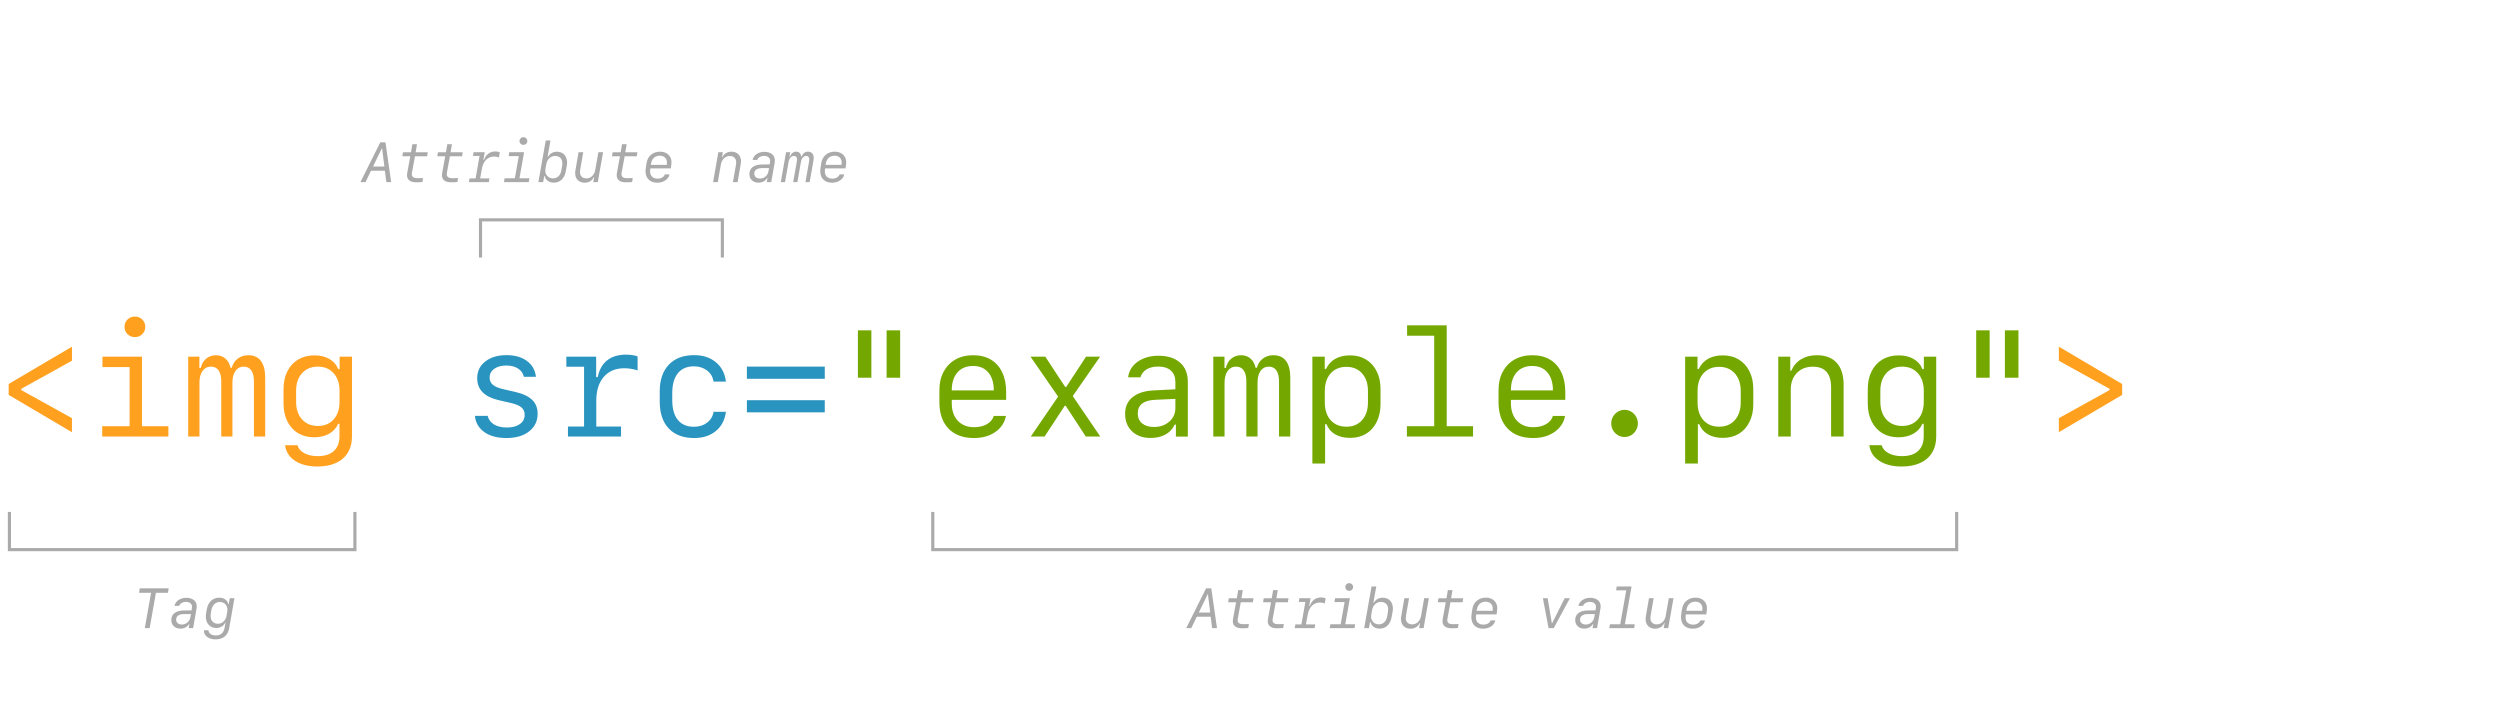
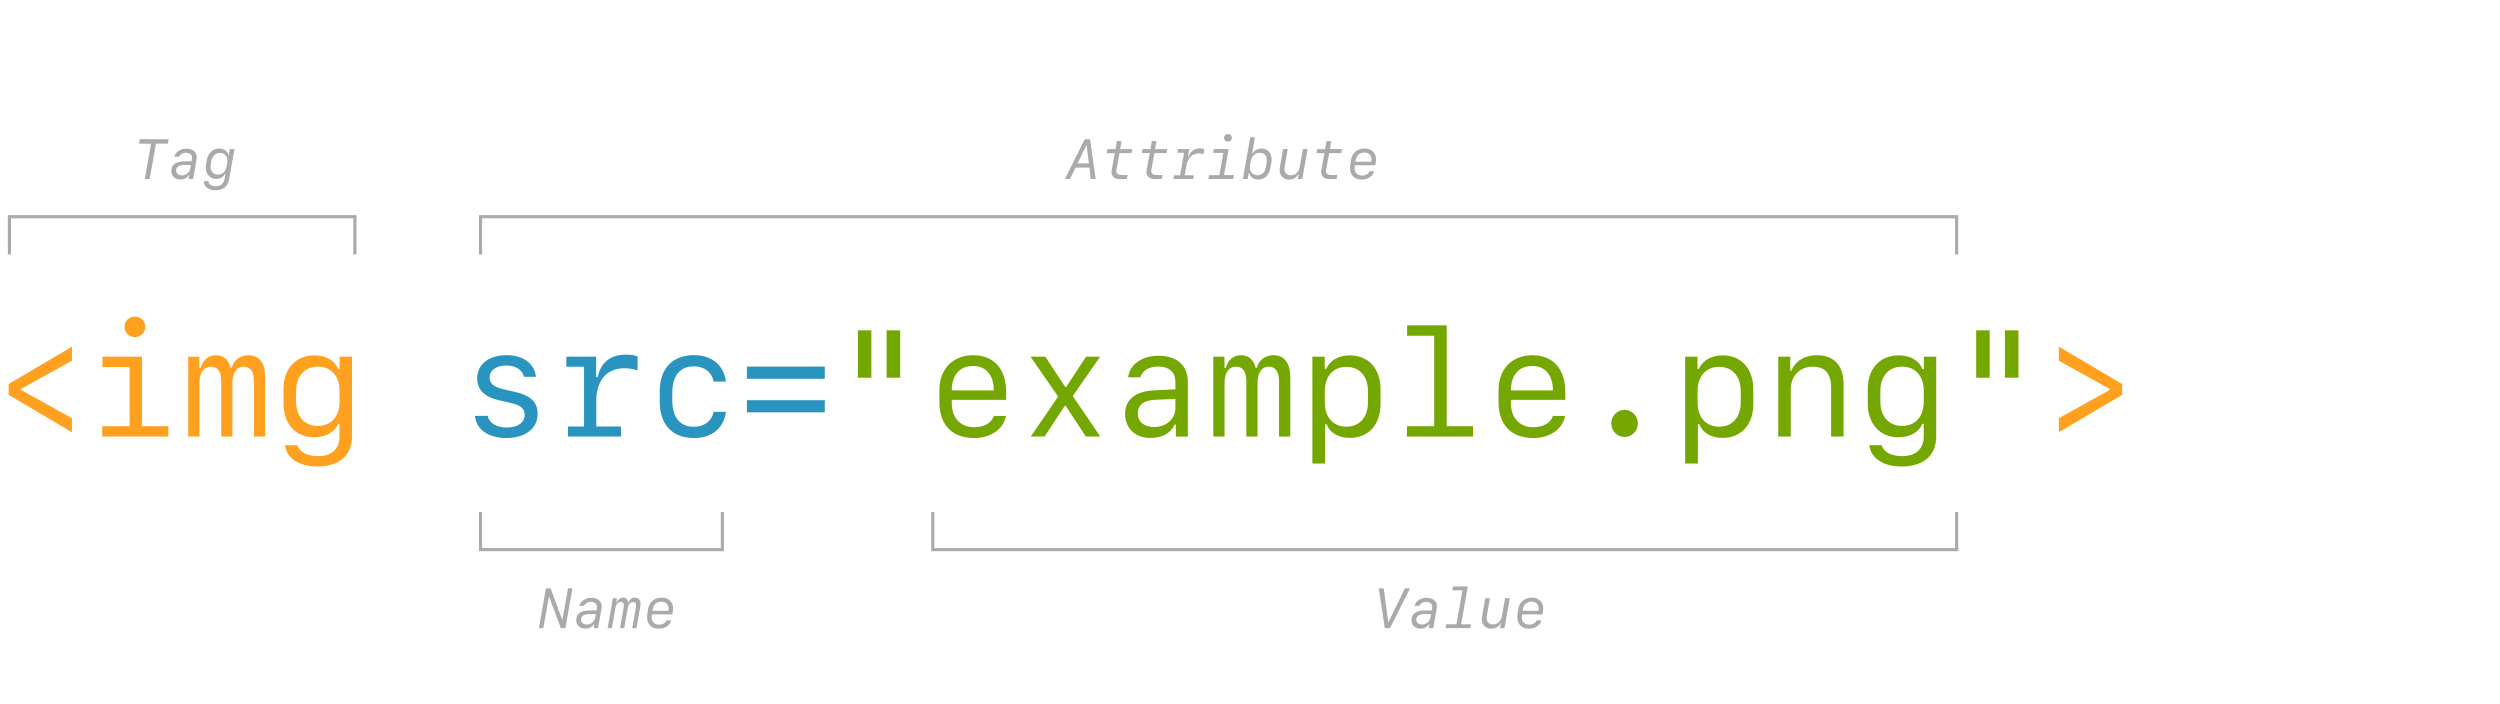
<svg xmlns="http://www.w3.org/2000/svg" width="796" height="224" viewBox="0 0 796 224" fill="none">
-   <path d="M22.914 114.859V110.383L2.758 122.266V125.734L22.914 137.617V133.141L6.789 124.211V123.789L22.914 114.859ZM42.953 107.336C43.891 107.336 44.672 107.023 45.297 106.398C45.938 105.773 46.258 104.992 46.258 104.055C46.258 103.133 45.938 102.359 45.297 101.734C44.672 101.109 43.891 100.797 42.953 100.797C42.016 100.797 41.227 101.109 40.586 101.734C39.961 102.359 39.648 103.133 39.648 104.055C39.648 104.992 39.961 105.773 40.586 106.398C41.227 107.023 42.016 107.336 42.953 107.336ZM53.617 139V135.695H45.203V113.57H32.617V116.875H41.266V135.695H32.547V139H53.617ZM84.438 120.273C84.438 117.914 83.984 116.133 83.078 114.93C82.172 113.711 80.828 113.102 79.047 113.102C77.766 113.102 76.648 113.461 75.695 114.18C74.758 114.898 74.125 115.867 73.797 117.086H73.375C73.109 115.82 72.57 114.844 71.758 114.156C70.945 113.453 69.945 113.102 68.758 113.102C67.57 113.102 66.539 113.461 65.664 114.18C64.805 114.883 64.219 115.875 63.906 117.156H63.484V113.57H59.922V139H63.508V121.844C63.508 120.266 63.836 119.023 64.492 118.117C65.148 117.195 66.039 116.734 67.164 116.734C68.242 116.734 69.055 117.133 69.602 117.93C70.164 118.711 70.445 119.875 70.445 121.422V139H74.008V121.844C74.008 120.25 74.328 119 74.969 118.094C75.609 117.188 76.484 116.734 77.594 116.734C78.656 116.734 79.461 117.133 80.008 117.93C80.57 118.727 80.852 119.898 80.852 121.445V139H84.438V120.273ZM94.281 127.914V124.422C94.281 122.094 94.906 120.234 96.156 118.844C97.422 117.438 99.109 116.734 101.219 116.734C103.312 116.734 104.984 117.438 106.234 118.844C107.484 120.234 108.109 122.094 108.109 124.422V127.914C108.109 130.258 107.484 132.133 106.234 133.539C104.984 134.93 103.312 135.625 101.219 135.625C99.109 135.625 97.422 134.922 96.156 133.516C94.906 132.109 94.281 130.242 94.281 127.914ZM101.102 148.539C103.414 148.539 105.383 148.156 107.008 147.391C108.648 146.641 109.898 145.547 110.758 144.109C111.633 142.688 112.07 140.984 112.07 139V113.57H108.133V117.508H107.688C107.141 116.133 106.203 115.062 104.875 114.297C103.547 113.531 101.961 113.148 100.117 113.148C98.133 113.148 96.398 113.594 94.914 114.484C93.445 115.359 92.305 116.609 91.492 118.234C90.68 119.844 90.273 121.734 90.273 123.906V128.477C90.273 130.633 90.68 132.523 91.492 134.148C92.305 135.773 93.438 137.031 94.891 137.922C96.359 138.797 98.07 139.234 100.023 139.234C101.867 139.234 103.461 138.852 104.805 138.086C106.148 137.32 107.102 136.273 107.664 134.945H108.086V138.906C108.086 140.938 107.492 142.5 106.305 143.594C105.117 144.688 103.406 145.234 101.172 145.234C99.469 145.234 98.031 144.914 96.859 144.273C95.688 143.633 94.969 142.789 94.703 141.742H90.766C91.031 143.852 92.086 145.508 93.93 146.711C95.773 147.93 98.164 148.539 101.102 148.539ZM655.539 114.859V110.383L675.695 122.266V125.734L655.539 137.617V133.141L671.664 124.211V123.789L655.539 114.859Z" fill="#FFA11F" />
-   <path d="M151.938 120.438C151.938 124.031 154.227 126.359 158.805 127.422L162.578 128.289C164.188 128.648 165.336 129.125 166.023 129.719C166.711 130.297 167.055 131.094 167.055 132.109C167.055 133.328 166.539 134.305 165.508 135.039C164.492 135.758 163.117 136.117 161.383 136.117C159.742 136.117 158.383 135.797 157.305 135.156C156.242 134.5 155.562 133.586 155.266 132.414H151.211C151.43 134.602 152.438 136.328 154.234 137.594C156.031 138.844 158.367 139.469 161.242 139.469C164.258 139.469 166.664 138.766 168.461 137.359C170.273 135.953 171.18 134.078 171.18 131.734C171.18 129.891 170.594 128.414 169.422 127.305C168.266 126.18 166.453 125.336 163.984 124.773L160.398 123.953C158.805 123.594 157.656 123.125 156.953 122.547C156.25 121.953 155.898 121.172 155.898 120.203C155.898 119.047 156.383 118.125 157.352 117.438C158.32 116.734 159.609 116.383 161.219 116.383C162.703 116.383 163.945 116.703 164.945 117.344C165.945 117.984 166.562 118.859 166.797 119.969H170.641C170.406 117.844 169.453 116.164 167.781 114.93C166.109 113.695 163.945 113.078 161.289 113.078C158.492 113.078 156.234 113.75 154.516 115.094C152.797 116.438 151.938 118.219 151.938 120.438ZM189.859 127.609C189.859 124.375 190.648 121.844 192.227 120.016C193.805 118.172 196 117.25 198.812 117.25C199.516 117.25 200.242 117.312 200.992 117.438C201.758 117.562 202.43 117.734 203.008 117.953V113.477C202.602 113.305 202.07 113.172 201.414 113.078C200.758 112.969 200.062 112.914 199.328 112.914C196.875 112.914 194.875 113.516 193.328 114.719C191.797 115.922 190.797 117.703 190.328 120.062H189.812V113.57H180.32V116.758H185.969V139H189.859V127.609ZM197.734 139V135.812H180.836V139H197.734ZM231.133 121.492C230.805 118.867 229.734 116.812 227.922 115.328C226.125 113.828 223.82 113.078 221.008 113.078C217.555 113.078 214.867 114.094 212.945 116.125C211.023 118.141 210.062 120.969 210.062 124.609V127.938C210.062 131.578 211.023 134.414 212.945 136.445C214.867 138.461 217.555 139.469 221.008 139.469C223.805 139.469 226.109 138.727 227.922 137.242C229.734 135.742 230.805 133.703 231.133 131.125H227.195C226.961 132.578 226.266 133.734 225.109 134.594C223.969 135.453 222.578 135.883 220.938 135.883C218.719 135.883 217.016 135.156 215.828 133.703C214.641 132.234 214.047 130.141 214.047 127.422V125.125C214.047 122.406 214.641 120.312 215.828 118.844C217.016 117.375 218.719 116.641 220.938 116.641C222.562 116.641 223.953 117.078 225.109 117.953C226.266 118.828 226.961 120.008 227.195 121.492H231.133ZM262.609 131.289V127.422H237.812V131.289H262.609ZM262.609 120.602V116.734H237.812V120.602H262.609Z" fill="#2A94C0" />
-   <path d="M277.445 120.273V105.18H273.156V120.273H277.445ZM286.609 120.273V105.18H282.297V120.273H286.609ZM309.836 116.523C311.898 116.523 313.508 117.211 314.664 118.586C315.836 119.961 316.422 121.867 316.422 124.305H303.039C303.039 121.867 303.641 119.961 304.844 118.586C306.047 117.211 307.711 116.523 309.836 116.523ZM316.422 132.438C316.078 133.547 315.344 134.422 314.219 135.062C313.094 135.703 311.734 136.023 310.141 136.023C307.984 136.023 306.258 135.336 304.961 133.961C303.68 132.57 303.039 130.703 303.039 128.359V127.328H320.359V124.844C320.359 122.391 319.938 120.289 319.094 118.539C318.266 116.789 317.07 115.445 315.508 114.508C313.945 113.57 312.062 113.102 309.859 113.102C307.703 113.102 305.812 113.562 304.188 114.484C302.578 115.406 301.328 116.703 300.438 118.375C299.547 120.031 299.102 121.977 299.102 124.211V128.031C299.102 131.641 300.07 134.453 302.008 136.469C303.945 138.469 306.656 139.469 310.141 139.469C311.938 139.469 313.547 139.18 314.969 138.602C316.406 138.008 317.586 137.188 318.508 136.141C319.445 135.078 320.039 133.844 320.289 132.438H316.422ZM339.32 129.203L345.719 139H350.336L341.57 126.109L350.266 113.57H345.789L339.484 123.203H339.156L332.828 113.57H328.117L336.906 126.273L328.188 139H332.594L339.016 129.203H339.32ZM366.32 139.445C368.18 139.445 369.773 139.078 371.102 138.344C372.43 137.609 373.398 136.562 374.008 135.203H374.406V139.023H378.203V121.609C378.203 118.969 377.383 116.922 375.742 115.469C374.102 114 371.789 113.266 368.805 113.266C367.07 113.266 365.508 113.555 364.117 114.133C362.727 114.711 361.594 115.516 360.719 116.547C359.859 117.578 359.352 118.773 359.195 120.133H363.109C363.453 119.039 364.109 118.195 365.078 117.602C366.062 117.008 367.289 116.711 368.758 116.711C370.523 116.711 371.875 117.141 372.812 118C373.766 118.844 374.242 120.062 374.242 121.656V123.953L367.258 124.305C364.367 124.461 362.141 125.188 360.578 126.484C359.016 127.766 358.234 129.531 358.234 131.781C358.234 134.094 358.977 135.953 360.461 137.359C361.945 138.75 363.898 139.445 366.32 139.445ZM367.469 135.953C365.859 135.953 364.586 135.57 363.648 134.805C362.727 134.023 362.266 132.969 362.266 131.641C362.266 128.938 364.078 127.492 367.703 127.305L374.242 127V130C374.242 131.125 373.945 132.141 373.352 133.047C372.758 133.938 371.945 134.648 370.914 135.18C369.898 135.695 368.75 135.953 367.469 135.953ZM410.828 120.273C410.828 117.914 410.375 116.133 409.469 114.93C408.562 113.711 407.219 113.102 405.438 113.102C404.156 113.102 403.039 113.461 402.086 114.18C401.148 114.898 400.516 115.867 400.188 117.086H399.766C399.5 115.82 398.961 114.844 398.148 114.156C397.336 113.453 396.336 113.102 395.148 113.102C393.961 113.102 392.93 113.461 392.055 114.18C391.195 114.883 390.609 115.875 390.297 117.156H389.875V113.57H386.312V139H389.898V121.844C389.898 120.266 390.227 119.023 390.883 118.117C391.539 117.195 392.43 116.734 393.555 116.734C394.633 116.734 395.445 117.133 395.992 117.93C396.555 118.711 396.836 119.875 396.836 121.422V139H400.398V121.844C400.398 120.25 400.719 119 401.359 118.094C402 117.188 402.875 116.734 403.984 116.734C405.047 116.734 405.852 117.133 406.398 117.93C406.961 118.727 407.242 119.898 407.242 121.445V139H410.828V120.273ZM429.836 113.148C428.023 113.148 426.461 113.516 425.148 114.25C423.852 114.984 422.875 116.055 422.219 117.461H421.797V113.57H417.859V147.578H421.914V135.062H422.359C422.906 136.469 423.828 137.547 425.125 138.297C426.438 139.047 428.008 139.422 429.836 139.422C431.805 139.422 433.516 138.984 434.969 138.109C436.422 137.219 437.547 135.961 438.344 134.336C439.156 132.711 439.562 130.82 439.562 128.664V123.93C439.562 121.742 439.156 119.844 438.344 118.234C437.547 116.625 436.422 115.375 434.969 114.484C433.516 113.594 431.805 113.148 429.836 113.148ZM428.688 116.805C430.781 116.805 432.445 117.5 433.68 118.891C434.93 120.281 435.555 122.148 435.555 124.492V128.148C435.555 130.492 434.93 132.367 433.68 133.773C432.445 135.164 430.781 135.859 428.688 135.859C426.594 135.859 424.922 135.164 423.672 133.773C422.438 132.383 421.82 130.508 421.82 128.148V124.492C421.82 122.148 422.438 120.281 423.672 118.891C424.922 117.5 426.594 116.805 428.688 116.805ZM469.023 139V135.695H460.633V103.586H448.023V106.891H456.648V135.695H447.953V139H469.023ZM487.867 116.523C489.93 116.523 491.539 117.211 492.695 118.586C493.867 119.961 494.453 121.867 494.453 124.305H481.07C481.07 121.867 481.672 119.961 482.875 118.586C484.078 117.211 485.742 116.523 487.867 116.523ZM494.453 132.438C494.109 133.547 493.375 134.422 492.25 135.062C491.125 135.703 489.766 136.023 488.172 136.023C486.016 136.023 484.289 135.336 482.992 133.961C481.711 132.57 481.07 130.703 481.07 128.359V127.328H498.391V124.844C498.391 122.391 497.969 120.289 497.125 118.539C496.297 116.789 495.102 115.445 493.539 114.508C491.977 113.57 490.094 113.102 487.891 113.102C485.734 113.102 483.844 113.562 482.219 114.484C480.609 115.406 479.359 116.703 478.469 118.375C477.578 120.031 477.133 121.977 477.133 124.211V128.031C477.133 131.641 478.102 134.453 480.039 136.469C481.977 138.469 484.688 139.469 488.172 139.469C489.969 139.469 491.578 139.18 493 138.602C494.438 138.008 495.617 137.188 496.539 136.141C497.477 135.078 498.07 133.844 498.32 132.438H494.453ZM517.258 139.141C518.039 139.141 518.75 138.945 519.391 138.555C520.031 138.164 520.539 137.641 520.914 136.984C521.305 136.328 521.5 135.602 521.5 134.805C521.5 134.008 521.305 133.289 520.914 132.648C520.539 131.992 520.031 131.469 519.391 131.078C518.75 130.688 518.039 130.492 517.258 130.492C516.492 130.492 515.781 130.688 515.125 131.078C514.484 131.469 513.969 131.992 513.578 132.648C513.203 133.289 513.016 134.008 513.016 134.805C513.016 135.602 513.203 136.328 513.578 136.984C513.969 137.641 514.484 138.164 515.125 138.555C515.781 138.945 516.492 139.141 517.258 139.141ZM548.523 113.148C546.711 113.148 545.148 113.516 543.836 114.25C542.539 114.984 541.562 116.055 540.906 117.461H540.484V113.57H536.547V147.578H540.602V135.062H541.047C541.594 136.469 542.516 137.547 543.812 138.297C545.125 139.047 546.695 139.422 548.523 139.422C550.492 139.422 552.203 138.984 553.656 138.109C555.109 137.219 556.234 135.961 557.031 134.336C557.844 132.711 558.25 130.82 558.25 128.664V123.93C558.25 121.742 557.844 119.844 557.031 118.234C556.234 116.625 555.109 115.375 553.656 114.484C552.203 113.594 550.492 113.148 548.523 113.148ZM547.375 116.805C549.469 116.805 551.133 117.5 552.367 118.891C553.617 120.281 554.242 122.148 554.242 124.492V128.148C554.242 130.492 553.617 132.367 552.367 133.773C551.133 135.164 549.469 135.859 547.375 135.859C545.281 135.859 543.609 135.164 542.359 133.773C541.125 132.383 540.508 130.508 540.508 128.148V124.492C540.508 122.148 541.125 120.281 542.359 118.891C543.609 117.5 545.281 116.805 547.375 116.805ZM566.195 139H570.18V124.023C570.18 121.852 570.82 120.102 572.102 118.773C573.383 117.43 575.078 116.758 577.188 116.758C579.172 116.758 580.641 117.312 581.594 118.422C582.547 119.516 583.023 121.211 583.023 123.508V139H587.008V122.5C587.008 119.453 586.273 117.125 584.805 115.516C583.352 113.906 581.242 113.102 578.477 113.102C576.555 113.102 574.883 113.531 573.461 114.391C572.055 115.25 571.016 116.469 570.344 118.047H570.016V113.57H566.195V139ZM598.703 127.914V124.422C598.703 122.094 599.328 120.234 600.578 118.844C601.844 117.438 603.531 116.734 605.641 116.734C607.734 116.734 609.406 117.438 610.656 118.844C611.906 120.234 612.531 122.094 612.531 124.422V127.914C612.531 130.258 611.906 132.133 610.656 133.539C609.406 134.93 607.734 135.625 605.641 135.625C603.531 135.625 601.844 134.922 600.578 133.516C599.328 132.109 598.703 130.242 598.703 127.914ZM605.523 148.539C607.836 148.539 609.805 148.156 611.43 147.391C613.07 146.641 614.32 145.547 615.18 144.109C616.055 142.688 616.492 140.984 616.492 139V113.57H612.555V117.508H612.109C611.562 116.133 610.625 115.062 609.297 114.297C607.969 113.531 606.383 113.148 604.539 113.148C602.555 113.148 600.82 113.594 599.336 114.484C597.867 115.359 596.727 116.609 595.914 118.234C595.102 119.844 594.695 121.734 594.695 123.906V128.477C594.695 130.633 595.102 132.523 595.914 134.148C596.727 135.773 597.859 137.031 599.312 137.922C600.781 138.797 602.492 139.234 604.445 139.234C606.289 139.234 607.883 138.852 609.227 138.086C610.57 137.32 611.523 136.273 612.086 134.945H612.508V138.906C612.508 140.938 611.914 142.5 610.727 143.594C609.539 144.688 607.828 145.234 605.594 145.234C603.891 145.234 602.453 144.914 601.281 144.273C600.109 143.633 599.391 142.789 599.125 141.742H595.188C595.453 143.852 596.508 145.508 598.352 146.711C600.195 147.93 602.586 148.539 605.523 148.539ZM633.508 120.273V105.18H629.219V120.273H633.508ZM642.672 120.273V105.18H638.359V120.273H642.672Z" fill="#74A800" />
-   <path d="M123.006 58H124.553L122.733 45.317H121.081L114.753 58H116.37L118.128 54.361H122.549L123.006 58ZM121.608 47.181H121.652L122.391 53.034H118.77L121.608 47.181ZM131.303 45.906L130.854 48.49H128.306L128.095 49.765H130.635L129.668 55.003C129.615 55.293 129.589 55.557 129.589 55.768C129.589 57.253 130.617 58.044 132.524 58.044C132.999 58.044 134.273 58 134.502 57.956L134.713 56.69C134.476 56.717 133.535 56.743 132.946 56.743C131.698 56.743 131.118 56.321 131.118 55.442C131.118 55.31 131.127 55.17 131.162 54.994L132.129 49.765H135.979L136.198 48.49H132.331L132.779 45.906H131.303ZM142.43 45.906L141.981 48.49H139.433L139.222 49.765H141.762L140.795 55.003C140.742 55.293 140.716 55.557 140.716 55.768C140.716 57.253 141.744 58.044 143.651 58.044C144.126 58.044 145.4 58 145.629 57.956L145.84 56.69C145.603 56.717 144.662 56.743 144.073 56.743C142.825 56.743 142.245 56.321 142.245 55.442C142.245 55.31 142.254 55.17 142.289 54.994L143.256 49.765H147.105L147.325 48.49H143.458L143.906 45.906H142.43ZM153.434 53.711C153.864 51.294 155.323 49.844 157.31 49.844C157.942 49.844 158.479 49.949 158.856 50.169L159.138 48.508C158.777 48.323 158.294 48.218 157.731 48.218C156.009 48.218 154.734 49.149 154.11 50.898H153.917L154.339 48.464H150.779L150.577 49.659H152.687L151.43 56.805H149.505L149.294 58H155.631L155.842 56.805H152.88L153.434 53.711ZM166.652 46.126C167.355 46.126 167.892 45.599 167.892 44.895C167.892 44.201 167.355 43.674 166.652 43.674C165.949 43.674 165.413 44.201 165.413 44.895C165.413 45.599 165.949 46.126 166.652 46.126ZM168.349 58L168.56 56.761H165.396L166.872 48.464H162.152L161.95 49.703H165.185L163.928 56.761H160.658L160.447 58H168.349ZM176.338 58.158C178.342 58.158 179.757 56.796 180.17 54.467L180.469 52.753C180.548 52.349 180.565 52.094 180.565 51.812C180.565 49.659 179.317 48.306 177.313 48.306C176.101 48.306 175.055 48.895 174.527 49.87H174.36L175.274 44.72H173.763L171.416 58H172.937L173.288 56.023H173.411C173.719 57.358 174.809 58.158 176.338 58.158ZM176.092 56.796C174.65 56.796 173.622 55.732 173.622 54.326C173.622 54.106 173.64 53.887 173.684 53.667L173.938 52.243C174.22 50.705 175.345 49.65 176.707 49.65C178.175 49.65 179.045 50.52 179.045 51.98C179.045 52.296 179.027 52.577 178.983 52.823L178.729 54.282C178.447 55.847 177.454 56.796 176.092 56.796ZM192.018 48.464H190.523L189.53 54.098C189.231 55.75 188.106 56.805 186.691 56.805C185.443 56.805 184.661 56.005 184.661 54.792C184.661 54.537 184.696 54.185 184.767 53.816L185.707 48.464H184.213L183.281 53.834C183.167 54.484 183.132 54.818 183.132 55.144C183.132 56.954 184.327 58.176 186.146 58.176C187.509 58.176 188.599 57.481 189.091 56.365H189.196L188.906 58H190.339L192.018 48.464ZM198.064 45.906L197.616 48.49H195.067L194.856 49.765H197.396L196.43 55.003C196.377 55.293 196.351 55.557 196.351 55.768C196.351 57.253 197.379 58.044 199.286 58.044C199.761 58.044 201.035 58 201.264 57.956L201.475 56.69C201.237 56.717 200.297 56.743 199.708 56.743C198.46 56.743 197.88 56.321 197.88 55.442C197.88 55.31 197.889 55.17 197.924 54.994L198.891 49.765H202.74L202.96 48.49H199.093L199.541 45.906H198.064ZM213.155 55.539H211.679C211.468 56.321 210.492 56.884 209.367 56.884C207.794 56.884 206.845 55.838 207.003 54.247C207.003 54.212 207.056 53.685 207.073 53.623H213.586L213.691 52.858C213.7 52.779 213.779 52.164 213.779 52.059C214.008 49.897 212.487 48.288 210.211 48.288C207.864 48.288 206.203 49.694 205.852 51.953L205.667 53.148C205.57 53.79 205.535 54.15 205.535 54.502C205.535 56.778 206.959 58.176 209.288 58.176C211.248 58.176 212.909 57.051 213.155 55.539ZM210.097 49.571C211.591 49.571 212.514 50.608 212.338 52.076C212.338 52.129 212.294 52.454 212.294 52.489H207.223C207.231 52.463 207.328 51.918 207.337 51.9C207.609 50.45 208.664 49.571 210.097 49.571ZM227.042 58H228.536L229.529 52.366C229.828 50.714 230.962 49.659 232.368 49.659C233.616 49.659 234.398 50.459 234.398 51.672C234.398 51.927 234.363 52.278 234.302 52.648L233.353 58H234.847L235.787 52.63C235.893 51.98 235.928 51.645 235.928 51.32C235.928 49.51 234.741 48.288 232.922 48.288C231.56 48.288 230.461 48.982 229.969 50.099H229.872L230.153 48.464H228.721L227.042 58ZM241.482 58.158C242.739 58.158 243.812 57.569 244.286 56.629H244.374L244.137 58H245.561L246.527 52.498C246.686 51.654 246.712 51.417 246.712 51.013C246.712 49.404 245.394 48.341 243.407 48.341C241.465 48.341 239.918 49.395 239.619 50.916H241.113C241.359 50.151 242.238 49.633 243.267 49.633C244.453 49.633 245.218 50.257 245.218 51.232C245.218 51.426 245.2 51.575 245.147 51.865L245.06 52.349L242.687 52.366C240.05 52.393 238.591 53.5 238.608 55.477C238.626 57.068 239.795 58.158 241.482 58.158ZM242.001 56.849C240.867 56.849 240.146 56.233 240.155 55.267C240.164 54.159 241.069 53.526 242.678 53.518L244.866 53.509L244.655 54.634C244.427 55.908 243.293 56.849 242.001 56.849ZM251.08 51.558C251.3 50.362 251.95 49.65 252.794 49.65C253.436 49.65 253.77 50.037 253.77 50.775C253.77 50.986 253.752 51.197 253.708 51.426L252.548 58H253.884L255.018 51.549C255.237 50.353 255.879 49.65 256.705 49.65C257.338 49.65 257.672 50.037 257.672 50.775C257.672 50.986 257.646 51.197 257.61 51.435L256.45 58H257.795L258.999 51.136C259.052 50.819 259.087 50.512 259.087 50.248C259.087 49.018 258.41 48.288 257.241 48.288C256.354 48.288 255.659 48.815 255.237 49.809H255.079C255.018 48.877 254.411 48.288 253.488 48.288C252.636 48.288 251.924 48.842 251.528 49.809H251.37L251.599 48.464H250.28L248.602 58H249.946L251.08 51.558ZM268.79 55.539H267.313C267.103 56.321 266.127 56.884 265.002 56.884C263.429 56.884 262.479 55.838 262.638 54.247C262.638 54.212 262.69 53.685 262.708 53.623H269.221L269.326 52.858C269.335 52.779 269.414 52.164 269.414 52.059C269.643 49.897 268.122 48.288 265.846 48.288C263.499 48.288 261.838 49.694 261.486 51.953L261.302 53.148C261.205 53.79 261.17 54.15 261.17 54.502C261.17 56.778 262.594 58.176 264.923 58.176C266.883 58.176 268.544 57.051 268.79 55.539ZM265.731 49.571C267.226 49.571 268.148 50.608 267.973 52.076C267.973 52.129 267.929 52.454 267.929 52.489H262.857C262.866 52.463 262.963 51.918 262.972 51.9C263.244 50.45 264.299 49.571 265.731 49.571Z" fill="#aaaaaa" />
-   <path d="M385.942 200H387.489L385.67 187.317H384.018L377.689 200H379.307L381.064 196.361H385.485L385.942 200ZM384.545 189.181H384.589L385.327 195.034H381.706L384.545 189.181ZM394.239 187.906L393.791 190.49H391.242L391.031 191.765H393.571L392.604 197.003C392.552 197.293 392.525 197.557 392.525 197.768C392.525 199.253 393.554 200.044 395.461 200.044C395.936 200.044 397.21 200 397.438 199.956L397.649 198.69C397.412 198.717 396.472 198.743 395.883 198.743C394.635 198.743 394.055 198.321 394.055 197.442C394.055 197.311 394.063 197.17 394.099 196.994L395.065 191.765H398.915L399.135 190.49H395.268L395.716 187.906H394.239ZM405.366 187.906L404.918 190.49H402.369L402.158 191.765H404.698L403.731 197.003C403.679 197.293 403.652 197.557 403.652 197.768C403.652 199.253 404.681 200.044 406.588 200.044C407.062 200.044 408.337 200 408.565 199.956L408.776 198.69C408.539 198.717 407.599 198.743 407.01 198.743C405.762 198.743 405.182 198.321 405.182 197.442C405.182 197.311 405.19 197.17 405.226 196.994L406.192 191.765H410.042L410.262 190.49H406.395L406.843 187.906H405.366ZM416.37 195.711C416.801 193.294 418.26 191.844 420.246 191.844C420.879 191.844 421.415 191.949 421.793 192.169L422.074 190.508C421.714 190.323 421.23 190.218 420.668 190.218C418.945 190.218 417.671 191.149 417.047 192.898H416.854L417.275 190.464H413.716L413.514 191.659H415.623L414.366 198.805H412.441L412.23 200H418.567L418.778 198.805H415.816L416.37 195.711ZM429.589 188.126C430.292 188.126 430.828 187.599 430.828 186.896C430.828 186.201 430.292 185.674 429.589 185.674C428.886 185.674 428.35 186.201 428.35 186.896C428.35 187.599 428.886 188.126 429.589 188.126ZM431.285 200L431.496 198.761H428.332L429.809 190.464H425.089L424.887 191.703H428.121L426.864 198.761H423.595L423.384 200H431.285ZM439.274 200.158C441.278 200.158 442.693 198.796 443.106 196.467L443.405 194.753C443.484 194.349 443.502 194.094 443.502 193.812C443.502 191.659 442.254 190.306 440.25 190.306C439.037 190.306 437.991 190.895 437.464 191.87H437.297L438.211 186.72H436.699L434.353 200H435.873L436.225 198.022H436.348C436.655 199.358 437.745 200.158 439.274 200.158ZM439.028 198.796C437.587 198.796 436.559 197.732 436.559 196.326C436.559 196.106 436.576 195.887 436.62 195.667L436.875 194.243C437.156 192.705 438.281 191.65 439.644 191.65C441.111 191.65 441.981 192.521 441.981 193.979C441.981 194.296 441.964 194.577 441.92 194.823L441.665 196.282C441.384 197.847 440.391 198.796 439.028 198.796ZM454.954 190.464H453.46L452.467 196.098C452.168 197.75 451.043 198.805 449.628 198.805C448.38 198.805 447.598 198.005 447.598 196.792C447.598 196.537 447.633 196.186 447.703 195.816L448.644 190.464H447.149L446.218 195.834C446.104 196.484 446.068 196.818 446.068 197.144C446.068 198.954 447.264 200.176 449.083 200.176C450.445 200.176 451.535 199.481 452.027 198.365H452.133L451.843 200H453.275L454.954 190.464ZM461.001 187.906L460.553 190.49H458.004L457.793 191.765H460.333L459.366 197.003C459.313 197.293 459.287 197.557 459.287 197.768C459.287 199.253 460.315 200.044 462.223 200.044C462.697 200.044 463.972 200 464.2 199.956L464.411 198.69C464.174 198.717 463.233 198.743 462.645 198.743C461.396 198.743 460.816 198.321 460.816 197.442C460.816 197.311 460.825 197.17 460.86 196.994L461.827 191.765H465.677L465.896 190.49H462.029L462.478 187.906H461.001ZM476.092 197.539H474.615C474.404 198.321 473.429 198.884 472.304 198.884C470.73 198.884 469.781 197.838 469.939 196.247C469.939 196.212 469.992 195.685 470.01 195.623H476.522L476.628 194.858C476.637 194.779 476.716 194.164 476.716 194.059C476.944 191.896 475.424 190.288 473.147 190.288C470.801 190.288 469.14 191.694 468.788 193.953L468.604 195.148C468.507 195.79 468.472 196.15 468.472 196.502C468.472 198.778 469.896 200.176 472.225 200.176C474.185 200.176 475.846 199.051 476.092 197.539ZM473.033 191.571C474.527 191.571 475.45 192.608 475.274 194.076C475.274 194.129 475.23 194.454 475.23 194.489H470.159C470.168 194.463 470.265 193.918 470.273 193.9C470.546 192.45 471.601 191.571 473.033 191.571ZM491.253 190.464L493.063 200H494.707L499.866 190.464H498.196L494.206 198.4H494.092L492.773 190.464H491.253ZM504.419 200.158C505.676 200.158 506.748 199.569 507.223 198.629H507.311L507.073 200H508.497L509.464 194.498C509.622 193.654 509.648 193.417 509.648 193.013C509.648 191.404 508.33 190.341 506.344 190.341C504.401 190.341 502.854 191.396 502.556 192.916H504.05C504.296 192.151 505.175 191.633 506.203 191.633C507.39 191.633 508.154 192.257 508.154 193.232C508.154 193.426 508.137 193.575 508.084 193.865L507.996 194.349L505.623 194.366C502.986 194.393 501.527 195.5 501.545 197.478C501.562 199.068 502.731 200.158 504.419 200.158ZM504.938 198.849C503.804 198.849 503.083 198.233 503.092 197.267C503.101 196.159 504.006 195.526 505.614 195.518L507.803 195.509L507.592 196.634C507.363 197.908 506.229 198.849 504.938 198.849ZM520.301 200L520.512 198.761H517.365L519.492 186.72H514.772L514.562 187.959H517.796L515.871 198.761H512.61L512.399 200H520.301ZM532.843 190.464H531.349L530.355 196.098C530.057 197.75 528.932 198.805 527.517 198.805C526.269 198.805 525.486 198.005 525.486 196.792C525.486 196.537 525.521 196.186 525.592 195.816L526.532 190.464H525.038L524.106 195.834C523.992 196.484 523.957 196.818 523.957 197.144C523.957 198.954 525.152 200.176 526.972 200.176C528.334 200.176 529.424 199.481 529.916 198.365H530.021L529.731 200H531.164L532.843 190.464ZM542.854 197.539H541.377C541.166 198.321 540.19 198.884 539.065 198.884C537.492 198.884 536.543 197.838 536.701 196.247C536.701 196.212 536.754 195.685 536.771 195.623H543.284L543.39 194.858C543.398 194.779 543.478 194.164 543.478 194.059C543.706 191.896 542.186 190.288 539.909 190.288C537.562 190.288 535.901 191.694 535.55 193.953L535.365 195.148C535.269 195.79 535.233 196.15 535.233 196.502C535.233 198.778 536.657 200.176 538.986 200.176C540.946 200.176 542.607 199.051 542.854 197.539ZM539.795 191.571C541.289 191.571 542.212 192.608 542.036 194.076C542.036 194.129 541.992 194.454 541.992 194.489H536.921C536.93 194.463 537.026 193.918 537.035 193.9C537.308 192.45 538.362 191.571 539.795 191.571Z" fill="#aaaaaa" />
-   <path d="M47.647 200L49.65 188.741H53.474L53.711 187.317H44.5L44.272 188.741H48.103L46.1 200H47.647ZM57.411 200.158C58.668 200.158 59.74 199.569 60.215 198.629H60.303L60.065 200H61.489L62.456 194.498C62.614 193.654 62.641 193.417 62.641 193.013C62.641 191.404 61.322 190.341 59.336 190.341C57.394 190.341 55.847 191.396 55.548 192.916H57.042C57.288 192.151 58.167 191.633 59.195 191.633C60.382 191.633 61.147 192.257 61.147 193.232C61.147 193.426 61.129 193.575 61.076 193.865L60.988 194.349L58.615 194.366C55.978 194.393 54.52 195.5 54.537 197.478C54.555 199.068 55.724 200.158 57.411 200.158ZM57.93 198.849C56.796 198.849 56.075 198.233 56.084 197.267C56.093 196.159 56.998 195.526 58.606 195.518L60.795 195.509L60.584 196.634C60.355 197.908 59.222 198.849 57.93 198.849ZM68.591 203.577C71.069 203.577 72.564 202.329 72.985 199.938L74.647 190.464H73.152L72.818 192.389H72.713C72.432 191.062 71.351 190.306 69.76 190.306C67.738 190.306 66.227 191.738 65.831 194.032L65.647 195.104C65.585 195.456 65.532 196.019 65.532 196.405C65.532 198.471 66.93 199.965 68.846 199.965C70.155 199.965 71.272 199.279 71.702 198.233H71.808L71.526 199.833C71.219 201.494 70.287 202.329 68.714 202.329C67.404 202.329 66.42 201.67 66.402 200.791V200.677H64.926C64.926 200.686 64.926 200.791 64.926 200.835C64.926 202.426 66.464 203.577 68.591 203.577ZM69.98 191.668C71.412 191.668 72.405 192.688 72.405 194.146C72.405 194.349 72.379 194.639 72.326 194.938L72.133 196.062C71.86 197.574 70.762 198.603 69.426 198.603C67.967 198.603 67.053 197.645 67.053 196.098C67.053 195.878 67.097 195.43 67.149 195.122L67.299 194.287C67.598 192.67 68.626 191.668 69.98 191.668Z" fill="#aaaaaa" />
-   <path d="M153 82V70H230V82" stroke="#aaaaaa" />
-   <path d="M297 163V175H623V163" stroke="#aaaaaa" />
-   <path d="M3 163V175H113V163" stroke="#aaaaaa" />
+   <path d="M22.914 114.859V110.383L2.758 122.266V125.734L22.914 137.617V133.141L6.789 124.211V123.789L22.914 114.859ZM42.953 107.336C44.828 107.336 46.258 105.93 46.258 104.055C46.258 102.203 44.828 100.797 42.953 100.797C41.078 100.797 39.648 102.203 39.648 104.055C39.648 105.93 41.078 107.336 42.953 107.336ZM53.617 139V135.695H45.203V113.57H32.617V116.875H41.266V135.695H32.547V139H53.617ZM84.438 120.273C84.438 115.562 82.586 113.102 79.047 113.102C76.492 113.102 74.453 114.648 73.797 117.086H73.375C72.836 114.578 71.148 113.102 68.758 113.102C66.367 113.102 64.539 114.602 63.906 117.156H63.484V113.57H59.922V139H63.508V121.844C63.508 118.68 64.914 116.734 67.164 116.734C69.32 116.734 70.445 118.352 70.445 121.422V139H74.008V121.844C74.008 118.68 75.367 116.734 77.594 116.734C79.727 116.734 80.852 118.352 80.852 121.445V139H84.438V120.273ZM101.102 148.539C107.992 148.539 112.07 144.977 112.07 139V113.57H108.133V117.508H107.688C106.586 114.766 103.797 113.148 100.117 113.148C94.164 113.148 90.273 117.367 90.273 123.906V128.477C90.273 134.992 94.141 139.234 100.023 139.234C103.727 139.234 106.539 137.617 107.664 134.945H108.086V138.906C108.086 142.984 105.625 145.234 101.172 145.234C97.773 145.234 95.219 143.852 94.703 141.742H90.766C91.281 145.961 95.219 148.539 101.102 148.539ZM94.281 127.914V124.422C94.281 119.758 97 116.734 101.219 116.734C105.414 116.734 108.109 119.734 108.109 124.422V127.914C108.109 132.602 105.414 135.625 101.219 135.625C97 135.625 94.281 132.578 94.281 127.914ZM655.539 114.859L671.641 123.789V124.211L655.539 133.141V137.617L675.695 125.734V122.266L655.539 110.383V114.859Z" fill="#FFA11F" />
+   <path d="M151.938 120.438C151.938 124.047 154.211 126.367 158.805 127.422L162.578 128.289C165.812 129.016 167.055 130.094 167.055 132.109C167.055 134.547 164.852 136.117 161.383 136.117C158.102 136.117 155.852 134.758 155.266 132.414H151.211C151.656 136.773 155.477 139.469 161.242 139.469C167.266 139.469 171.18 136.422 171.18 131.734C171.18 128.055 168.93 125.898 163.984 124.773L160.398 123.953C157.211 123.25 155.898 122.148 155.898 120.203C155.898 117.883 157.984 116.383 161.219 116.383C164.195 116.383 166.328 117.742 166.797 119.969H170.641C170.172 115.727 166.586 113.078 161.289 113.078C155.688 113.078 151.938 116.031 151.938 120.438ZM189.859 127.609C189.859 121.141 193.188 117.25 198.812 117.25C200.195 117.25 201.836 117.531 203.008 117.953V113.477C202.164 113.125 200.781 112.914 199.328 112.914C194.43 112.914 191.266 115.352 190.328 120.062H189.812V113.57H180.32V116.758H185.969V135.812H180.836V139H197.734V135.812H189.859V127.609ZM231.133 121.492C230.477 116.266 226.633 113.078 221.008 113.078C214.094 113.078 210.062 117.32 210.062 124.609V127.938C210.062 135.227 214.094 139.469 221.008 139.469C226.633 139.469 230.5 136.305 231.133 131.125H227.195C226.703 134.031 224.219 135.883 220.938 135.883C216.508 135.883 214.047 132.883 214.047 127.422V125.125C214.047 119.664 216.508 116.641 220.938 116.641C224.219 116.641 226.703 118.516 227.195 121.492H231.133ZM262.609 120.602V116.734H237.812V120.602H262.609ZM262.609 131.289V127.422H237.812V131.289H262.609Z" fill="#2A94C0" />
+   <path d="M277.445 120.273V105.18H273.156V120.273H277.445ZM286.609 120.273V105.18H282.297V120.273H286.609ZM316.422 132.438C315.719 134.664 313.352 136.023 310.141 136.023C305.805 136.023 303.039 133.023 303.039 128.359V127.328H320.359V124.844C320.359 117.484 316.469 113.102 309.859 113.102C303.391 113.102 299.102 117.508 299.102 124.211V128.031C299.102 135.273 303.156 139.469 310.141 139.469C315.484 139.469 319.516 136.633 320.289 132.438H316.422ZM309.836 116.523C313.938 116.523 316.422 119.453 316.422 124.305H303.039C303.039 119.43 305.594 116.523 309.836 116.523ZM339.32 129.203L345.719 139H350.336L341.57 126.109L350.266 113.57H345.789L339.484 123.203H339.156L332.828 113.57H328.117L336.906 126.273L328.188 139H332.594L339.016 129.203H339.32ZM366.32 139.445C370.023 139.445 372.789 137.922 374.008 135.203H374.406V139.023H378.203V121.609C378.203 116.312 374.781 113.266 368.805 113.266C363.602 113.266 359.664 116.055 359.195 120.133H363.109C363.766 117.953 365.828 116.711 368.758 116.711C372.297 116.711 374.242 118.469 374.242 121.656V123.953L367.258 124.305C361.469 124.609 358.234 127.281 358.234 131.781C358.234 136.398 361.469 139.445 366.32 139.445ZM367.469 135.953C364.258 135.953 362.266 134.312 362.266 131.641C362.266 128.992 364.141 127.469 367.703 127.305L374.242 127V130C374.242 133.398 371.312 135.953 367.469 135.953ZM410.828 120.273C410.828 115.562 408.977 113.102 405.438 113.102C402.883 113.102 400.844 114.648 400.188 117.086H399.766C399.227 114.578 397.539 113.102 395.148 113.102C392.758 113.102 390.93 114.602 390.297 117.156H389.875V113.57H386.312V139H389.898V121.844C389.898 118.68 391.305 116.734 393.555 116.734C395.711 116.734 396.836 118.352 396.836 121.422V139H400.398V121.844C400.398 118.68 401.758 116.734 403.984 116.734C406.117 116.734 407.242 118.352 407.242 121.445V139H410.828V120.273ZM429.836 113.148C426.203 113.148 423.555 114.648 422.219 117.461H421.797V113.57H417.859V147.578H421.914V135.062H422.359C423.461 137.852 426.156 139.422 429.836 139.422C435.719 139.422 439.562 135.18 439.562 128.664V123.93C439.562 117.391 435.719 113.148 429.836 113.148ZM428.688 116.805C432.883 116.805 435.555 119.805 435.555 124.492V128.148C435.555 132.836 432.883 135.859 428.688 135.859C424.492 135.859 421.82 132.859 421.82 128.148V124.492C421.82 119.805 424.492 116.805 428.688 116.805ZM469.023 139V135.695H460.633V103.586H448.023V106.891H456.648V135.695H447.953V139H469.023ZM494.453 132.438C493.75 134.664 491.383 136.023 488.172 136.023C483.836 136.023 481.07 133.023 481.07 128.359V127.328H498.391V124.844C498.391 117.484 494.5 113.102 487.891 113.102C481.422 113.102 477.133 117.508 477.133 124.211V128.031C477.133 135.273 481.188 139.469 488.172 139.469C493.516 139.469 497.547 136.633 498.32 132.438H494.453ZM487.867 116.523C491.969 116.523 494.453 119.453 494.453 124.305H481.07C481.07 119.43 483.625 116.523 487.867 116.523ZM517.258 139.141C519.578 139.141 521.5 137.195 521.5 134.805C521.5 132.438 519.578 130.492 517.258 130.492C514.938 130.492 513.016 132.438 513.016 134.805C513.016 137.195 514.938 139.141 517.258 139.141ZM548.523 113.148C544.891 113.148 542.242 114.648 540.906 117.461H540.484V113.57H536.547V147.578H540.602V135.062H541.047C542.148 137.852 544.844 139.422 548.523 139.422C554.406 139.422 558.25 135.18 558.25 128.664V123.93C558.25 117.391 554.406 113.148 548.523 113.148ZM547.375 116.805C551.57 116.805 554.242 119.805 554.242 124.492V128.148C554.242 132.836 551.57 135.859 547.375 135.859C543.18 135.859 540.508 132.859 540.508 128.148V124.492C540.508 119.805 543.18 116.805 547.375 116.805ZM566.195 139H570.18V124.023C570.18 119.688 572.992 116.758 577.188 116.758C581.148 116.758 583.023 118.914 583.023 123.508V139H587.008V122.5C587.008 116.406 584.008 113.102 578.477 113.102C574.609 113.102 571.703 114.883 570.344 118.047H570.016V113.57H566.195V139ZM605.523 148.539C612.414 148.539 616.492 144.977 616.492 139V113.57H612.555V117.508H612.109C611.008 114.766 608.219 113.148 604.539 113.148C598.586 113.148 594.695 117.367 594.695 123.906V128.477C594.695 134.992 598.562 139.234 604.445 139.234C608.148 139.234 610.961 137.617 612.086 134.945H612.508V138.906C612.508 142.984 610.047 145.234 605.594 145.234C602.195 145.234 599.641 143.852 599.125 141.742H595.188C595.703 145.961 599.641 148.539 605.523 148.539ZM598.703 127.914V124.422C598.703 119.758 601.422 116.734 605.641 116.734C609.836 116.734 612.531 119.734 612.531 124.422V127.914C612.531 132.602 609.836 135.625 605.641 135.625C601.422 135.625 598.703 132.578 598.703 127.914ZM633.508 120.273V105.18H629.219V120.273H633.508ZM642.672 120.273V105.18H638.359V120.273H642.672Z" fill="#74A800" />
+   <path d="M345.926 46.181H345.97L347.323 57H348.87L347.051 44.317H345.398L339.07 57H340.688L345.926 46.181ZM347.174 52.034H342.674L342.173 53.361H347.209L347.174 52.034ZM355.62 44.906L355.172 47.49H352.623L352.412 48.765H354.952L353.985 54.003C353.956 54.149 353.936 54.287 353.924 54.416C353.912 54.539 353.906 54.656 353.906 54.768C353.906 55.506 354.155 56.071 354.653 56.464C355.157 56.851 355.887 57.044 356.842 57.044C357.17 57.044 357.53 57.032 357.923 57.009C358.315 56.991 358.614 56.974 358.819 56.956L359.03 55.69C358.843 55.708 358.591 55.723 358.274 55.734C357.958 55.74 357.621 55.743 357.264 55.743C356.045 55.743 355.436 55.31 355.436 54.442C355.436 54.372 355.438 54.302 355.444 54.231C355.45 54.155 355.462 54.076 355.479 53.994L356.446 48.765H360.296L360.516 47.49H356.648L357.097 44.906H355.62ZM366.747 44.906L366.299 47.49H363.75L363.539 48.765H366.079L365.112 54.003C365.083 54.149 365.062 54.287 365.051 54.416C365.039 54.539 365.033 54.656 365.033 54.768C365.033 55.506 365.282 56.071 365.78 56.464C366.284 56.851 367.014 57.044 367.969 57.044C368.297 57.044 368.657 57.032 369.05 57.009C369.442 56.991 369.741 56.974 369.946 56.956L370.157 55.69C369.97 55.708 369.718 55.723 369.401 55.734C369.085 55.74 368.748 55.743 368.391 55.743C367.172 55.743 366.562 55.31 366.562 54.442C366.562 54.372 366.565 54.302 366.571 54.231C366.577 54.155 366.589 54.076 366.606 53.994L367.573 48.765H371.423L371.643 47.49H367.775L368.224 44.906H366.747ZM377.751 52.711C377.968 51.504 378.419 50.558 379.104 49.872C379.79 49.187 380.631 48.844 381.627 48.844C382.283 48.844 382.799 48.952 383.174 49.169L383.455 47.508C383.086 47.315 382.617 47.218 382.049 47.218C381.188 47.218 380.446 47.446 379.825 47.903C379.21 48.36 378.744 49.025 378.428 49.898H378.234L378.656 47.464H375.097L374.895 48.659H377.004L375.536 57H376.986L377.751 52.711ZM379.948 57L380.159 55.805H373.822L373.611 57H379.948ZM390.97 45.126C391.321 45.126 391.614 45.009 391.849 44.774C392.089 44.54 392.209 44.247 392.209 43.895C392.209 43.55 392.089 43.26 391.849 43.025C391.614 42.791 391.321 42.674 390.97 42.674C390.618 42.674 390.322 42.791 390.082 43.025C389.848 43.26 389.73 43.55 389.73 43.895C389.73 44.247 389.848 44.54 390.082 44.774C390.322 45.009 390.618 45.126 390.97 45.126ZM392.666 57L392.877 55.761H389.713L391.189 47.464H386.47L386.268 48.703H389.502L388.245 55.761H384.976L384.765 57H392.666ZM400.655 57.158C401.657 57.158 402.495 56.833 403.169 56.183C403.843 55.532 404.282 54.627 404.487 53.467L404.786 51.753C404.827 51.548 404.854 51.375 404.865 51.234C404.877 51.088 404.883 50.947 404.883 50.812C404.883 49.74 404.59 48.888 404.004 48.255C403.424 47.622 402.633 47.306 401.631 47.306C401.027 47.306 400.477 47.446 399.979 47.727C399.486 48.003 399.108 48.384 398.845 48.87H398.678L399.592 43.72H398.08L395.733 57H397.254L397.605 55.023H397.729C397.887 55.69 398.224 56.215 398.739 56.596C399.255 56.971 399.894 57.158 400.655 57.158ZM400.409 55.796C399.929 55.796 399.501 55.688 399.126 55.471C398.757 55.254 398.467 54.961 398.256 54.592C398.045 54.217 397.939 53.795 397.939 53.326C397.939 53.098 397.96 52.878 398.001 52.667L398.256 51.243C398.396 50.476 398.722 49.852 399.231 49.371C399.747 48.891 400.345 48.65 401.024 48.65C401.757 48.65 402.328 48.855 402.738 49.266C403.154 49.676 403.362 50.247 403.362 50.98C403.362 51.308 403.342 51.589 403.301 51.823L403.046 53.282C402.911 54.067 402.606 54.683 402.132 55.128C401.663 55.573 401.089 55.796 400.409 55.796ZM416.335 47.464H414.841L413.848 53.098C413.701 53.924 413.367 54.583 412.846 55.075C412.324 55.562 411.712 55.805 411.009 55.805C410.388 55.805 409.893 55.623 409.523 55.26C409.16 54.891 408.979 54.401 408.979 53.792C408.979 53.669 408.987 53.523 409.005 53.352C409.022 53.183 409.046 53.004 409.075 52.816L410.024 47.464H408.53L407.59 52.834C407.537 53.162 407.499 53.423 407.476 53.616C407.458 53.81 407.449 53.985 407.449 54.144C407.449 55.046 407.722 55.778 408.267 56.341C408.817 56.898 409.547 57.176 410.455 57.176C411.135 57.176 411.735 57.015 412.257 56.692C412.778 56.364 413.162 55.922 413.408 55.365H413.505L413.224 57H414.656L416.335 47.464ZM422.382 44.906L421.934 47.49H419.385L419.174 48.765H421.714L420.747 54.003C420.718 54.149 420.697 54.287 420.686 54.416C420.674 54.539 420.668 54.656 420.668 54.768C420.668 55.506 420.917 56.071 421.415 56.464C421.919 56.851 422.648 57.044 423.604 57.044C423.932 57.044 424.292 57.032 424.685 57.009C425.077 56.991 425.376 56.974 425.581 56.956L425.792 55.69C425.604 55.708 425.353 55.723 425.036 55.734C424.72 55.74 424.383 55.743 424.025 55.743C422.807 55.743 422.197 55.31 422.197 54.442C422.197 54.372 422.2 54.302 422.206 54.231C422.212 54.155 422.224 54.076 422.241 53.994L423.208 48.765H427.058L427.277 47.49H423.41L423.858 44.906H422.382ZM434.414 48.571C435.164 48.571 435.747 48.806 436.163 49.274C436.579 49.743 436.743 50.344 436.655 51.076C436.649 51.147 436.641 51.217 436.629 51.287C436.623 51.357 436.617 51.425 436.611 51.489H431.54C431.558 51.39 431.575 51.29 431.593 51.19C431.616 51.091 431.637 50.994 431.654 50.9C431.789 50.174 432.103 49.605 432.595 49.195C433.087 48.779 433.693 48.571 434.414 48.571ZM437.473 54.539H435.996C435.891 54.926 435.618 55.248 435.179 55.506C434.745 55.758 434.247 55.884 433.685 55.884C432.899 55.884 432.287 55.644 431.848 55.163C431.414 54.683 431.238 54.044 431.32 53.247C431.326 53.153 431.335 53.054 431.347 52.948C431.358 52.837 431.373 52.728 431.391 52.623H437.903L438.009 51.858C438.026 51.73 438.041 51.601 438.053 51.472C438.07 51.337 438.085 51.199 438.097 51.059C438.173 50.338 438.067 49.693 437.78 49.125C437.499 48.557 437.077 48.108 436.515 47.78C435.952 47.452 435.29 47.288 434.528 47.288C433.749 47.288 433.052 47.438 432.437 47.736C431.821 48.029 431.32 48.451 430.934 49.002C430.547 49.547 430.292 50.197 430.169 50.953L429.984 52.148C429.938 52.471 429.902 52.734 429.879 52.94C429.861 53.139 429.853 53.326 429.853 53.502C429.853 54.639 430.187 55.535 430.854 56.191C431.522 56.848 432.439 57.176 433.605 57.176C434.262 57.176 434.868 57.062 435.425 56.833C435.981 56.605 436.441 56.291 436.805 55.893C437.174 55.494 437.396 55.043 437.473 54.539Z" fill="#AAAAAA" />
+   <path d="M47.647 57L49.65 45.741H53.474L53.711 44.317H44.5L44.272 45.741H48.103L46.1 57H47.647ZM57.411 57.158C58.668 57.158 59.74 56.569 60.215 55.629H60.303L60.065 57H61.489L62.456 51.498C62.614 50.654 62.641 50.417 62.641 50.013C62.641 48.404 61.322 47.341 59.336 47.341C57.394 47.341 55.847 48.395 55.548 49.916H57.042C57.288 49.151 58.167 48.633 59.195 48.633C60.382 48.633 61.147 49.257 61.147 50.232C61.147 50.426 61.129 50.575 61.076 50.865L60.988 51.349L58.615 51.366C55.978 51.393 54.52 52.5 54.537 54.477C54.555 56.068 55.724 57.158 57.411 57.158ZM57.93 55.849C56.796 55.849 56.075 55.233 56.084 54.267C56.093 53.159 56.998 52.526 58.606 52.518L60.795 52.509L60.584 53.634C60.355 54.908 59.222 55.849 57.93 55.849ZM68.591 60.577C71.069 60.577 72.564 59.329 72.985 56.938L74.647 47.464H73.152L72.818 49.389H72.713C72.432 48.062 71.351 47.306 69.76 47.306C67.738 47.306 66.227 48.738 65.831 51.032L65.647 52.105C65.585 52.456 65.532 53.019 65.532 53.405C65.532 55.471 66.93 56.965 68.846 56.965C70.155 56.965 71.272 56.279 71.702 55.233H71.808L71.526 56.833C71.219 58.494 70.287 59.329 68.714 59.329C67.404 59.329 66.42 58.67 66.402 57.791V57.677H64.926C64.926 57.685 64.926 57.791 64.926 57.835C64.926 59.426 66.464 60.577 68.591 60.577ZM69.98 48.668C71.412 48.668 72.405 49.688 72.405 51.147C72.405 51.349 72.379 51.639 72.326 51.938L72.133 53.062C71.86 54.574 70.762 55.602 69.426 55.602C67.967 55.602 67.053 54.645 67.053 53.098C67.053 52.878 67.097 52.43 67.149 52.122L67.299 51.287C67.598 49.67 68.626 48.668 69.98 48.668Z" fill="#AAAAAA" />
+   <path d="M153 81V69H623V81" stroke="#AAAAAA" />
+   <path d="M3 81V69H113V81" stroke="#AAAAAA" />
+   <path d="M153 163V175H230V163" stroke="#AAAAAA" />
+   <path d="M297 163V175H623V163" stroke="#AAAAAA" />
+   <path d="M172.988 200L174.755 190.104H174.878L178.561 200H180.028L182.261 187.317H180.863L179.097 197.188H178.974L175.309 187.317H173.823L171.591 200H172.988ZM186.348 200.158C186.975 200.158 187.54 200.023 188.044 199.754C188.548 199.479 188.917 199.104 189.151 198.629H189.239L189.002 200H190.426L191.393 194.498C191.451 194.217 191.492 193.994 191.516 193.83C191.539 193.66 191.554 193.517 191.56 193.399C191.571 193.276 191.577 193.147 191.577 193.013C191.577 192.21 191.275 191.565 190.672 191.079C190.068 190.587 189.269 190.341 188.272 190.341C187.628 190.341 187.036 190.452 186.497 190.675C185.958 190.892 185.513 191.193 185.161 191.58C184.81 191.967 184.584 192.412 184.484 192.916H185.979C186.102 192.535 186.362 192.228 186.761 191.993C187.159 191.753 187.616 191.633 188.132 191.633C188.729 191.633 189.204 191.779 189.556 192.072C189.907 192.359 190.083 192.746 190.083 193.232C190.083 193.326 190.077 193.42 190.065 193.514C190.054 193.602 190.036 193.719 190.013 193.865L189.925 194.349L187.552 194.366C186.233 194.378 185.223 194.65 184.52 195.184C183.816 195.717 183.468 196.481 183.474 197.478C183.479 198.005 183.603 198.471 183.843 198.875C184.089 199.279 184.426 199.596 184.854 199.824C185.287 200.047 185.785 200.158 186.348 200.158ZM186.866 198.849C186.298 198.849 185.847 198.705 185.513 198.418C185.179 198.131 185.015 197.747 185.021 197.267C185.026 196.716 185.246 196.288 185.68 195.983C186.119 195.679 186.74 195.523 187.543 195.518L189.731 195.509L189.521 196.634C189.444 197.062 189.277 197.442 189.02 197.776C188.762 198.104 188.445 198.365 188.07 198.559C187.701 198.752 187.3 198.849 186.866 198.849ZM195.945 193.558C196.057 192.96 196.265 192.494 196.569 192.16C196.874 191.82 197.237 191.65 197.659 191.65C197.981 191.65 198.225 191.744 198.389 191.932C198.553 192.119 198.635 192.4 198.635 192.775C198.635 192.881 198.629 192.989 198.617 193.101C198.611 193.206 198.597 193.314 198.573 193.426L197.413 200H198.749L199.883 193.549C199.994 192.951 200.199 192.485 200.498 192.151C200.803 191.817 201.16 191.65 201.57 191.65C201.887 191.65 202.127 191.744 202.291 191.932C202.455 192.119 202.537 192.4 202.537 192.775C202.537 192.881 202.531 192.989 202.52 193.101C202.508 193.206 202.493 193.317 202.476 193.435L201.315 200H202.66L203.864 193.136C203.923 192.819 203.952 192.523 203.952 192.248C203.952 191.633 203.791 191.152 203.469 190.807C203.146 190.461 202.692 190.288 202.106 190.288C201.667 190.288 201.274 190.417 200.929 190.675C200.589 190.933 200.313 191.311 200.103 191.809H199.944C199.915 191.34 199.757 190.971 199.47 190.701C199.188 190.426 198.816 190.288 198.354 190.288C197.926 190.288 197.542 190.423 197.202 190.692C196.862 190.956 196.593 191.328 196.394 191.809H196.235L196.464 190.464H195.146L193.467 200H194.812L195.945 193.558ZM210.597 191.571C211.347 191.571 211.93 191.806 212.346 192.274C212.762 192.743 212.926 193.344 212.838 194.076C212.832 194.146 212.823 194.217 212.812 194.287C212.806 194.357 212.8 194.425 212.794 194.489H207.723C207.74 194.39 207.758 194.29 207.775 194.19C207.799 194.091 207.819 193.994 207.837 193.9C207.972 193.174 208.285 192.605 208.777 192.195C209.27 191.779 209.876 191.571 210.597 191.571ZM213.655 197.539H212.179C212.073 197.926 211.801 198.248 211.361 198.506C210.928 198.758 210.43 198.884 209.867 198.884C209.082 198.884 208.47 198.644 208.03 198.163C207.597 197.683 207.421 197.044 207.503 196.247C207.509 196.153 207.518 196.054 207.529 195.948C207.541 195.837 207.556 195.729 207.573 195.623H214.086L214.191 194.858C214.209 194.729 214.224 194.601 214.235 194.472C214.253 194.337 214.268 194.199 214.279 194.059C214.355 193.338 214.25 192.693 213.963 192.125C213.682 191.557 213.26 191.108 212.697 190.78C212.135 190.452 211.473 190.288 210.711 190.288C209.932 190.288 209.234 190.438 208.619 190.736C208.004 191.029 207.503 191.451 207.116 192.002C206.729 192.547 206.475 193.197 206.352 193.953L206.167 195.148C206.12 195.471 206.085 195.734 206.062 195.939C206.044 196.139 206.035 196.326 206.035 196.502C206.035 197.639 206.369 198.535 207.037 199.191C207.705 199.848 208.622 200.176 209.788 200.176C210.444 200.176 211.051 200.062 211.607 199.833C212.164 199.604 212.624 199.291 212.987 198.893C213.356 198.494 213.579 198.043 213.655 197.539Z" fill="#AAAAAA" />
+   <path d="M442.054 198.137H442.01L440.577 187.317H438.995L440.92 200H442.572L448.962 187.317H447.345L442.054 198.137ZM452.284 200.158C452.911 200.158 453.477 200.023 453.98 199.754C454.484 199.479 454.854 199.104 455.088 198.629H455.176L454.938 200H456.362L457.329 194.498C457.388 194.217 457.429 193.994 457.452 193.83C457.476 193.66 457.49 193.517 457.496 193.399C457.508 193.276 457.514 193.147 457.514 193.013C457.514 192.21 457.212 191.565 456.608 191.079C456.005 190.587 455.205 190.341 454.209 190.341C453.564 190.341 452.973 190.452 452.434 190.675C451.895 190.892 451.449 191.193 451.098 191.58C450.746 191.967 450.521 192.412 450.421 192.916H451.915C452.038 192.535 452.299 192.228 452.697 191.993C453.096 191.753 453.553 191.633 454.068 191.633C454.666 191.633 455.141 191.779 455.492 192.072C455.844 192.359 456.02 192.746 456.02 193.232C456.02 193.326 456.014 193.42 456.002 193.514C455.99 193.602 455.973 193.719 455.949 193.865L455.861 194.349L453.488 194.366C452.17 194.378 451.159 194.65 450.456 195.184C449.753 195.717 449.404 196.481 449.41 197.478C449.416 198.005 449.539 198.471 449.779 198.875C450.025 199.279 450.362 199.596 450.79 199.824C451.224 200.047 451.722 200.158 452.284 200.158ZM452.803 198.849C452.234 198.849 451.783 198.705 451.449 198.418C451.115 198.131 450.951 197.747 450.957 197.267C450.963 196.716 451.183 196.288 451.616 195.983C452.056 195.679 452.677 195.523 453.479 195.518L455.668 195.509L455.457 196.634C455.381 197.062 455.214 197.442 454.956 197.776C454.698 198.104 454.382 198.365 454.007 198.559C453.638 198.752 453.236 198.849 452.803 198.849ZM468.166 200L468.377 198.761H465.23L467.357 186.72H462.638L462.427 187.959H465.661L463.736 198.761H460.476L460.265 200H468.166ZM480.708 190.464H479.214L478.221 196.098C478.074 196.924 477.74 197.583 477.219 198.075C476.697 198.562 476.085 198.805 475.382 198.805C474.761 198.805 474.266 198.623 473.896 198.26C473.533 197.891 473.352 197.401 473.352 196.792C473.352 196.669 473.36 196.522 473.378 196.353C473.396 196.183 473.419 196.004 473.448 195.816L474.397 190.464H472.903L471.963 195.834C471.91 196.162 471.872 196.423 471.849 196.616C471.831 196.81 471.822 196.985 471.822 197.144C471.822 198.046 472.095 198.778 472.64 199.341C473.19 199.897 473.92 200.176 474.828 200.176C475.508 200.176 476.108 200.015 476.63 199.692C477.151 199.364 477.535 198.922 477.781 198.365H477.878L477.597 200H479.029L480.708 190.464ZM487.66 191.571C488.41 191.571 488.993 191.806 489.409 192.274C489.825 192.743 489.989 193.344 489.901 194.076C489.896 194.146 489.887 194.217 489.875 194.287C489.869 194.357 489.863 194.425 489.857 194.489H484.786C484.804 194.39 484.821 194.29 484.839 194.19C484.862 194.091 484.883 193.994 484.9 193.9C485.035 193.174 485.349 192.605 485.841 192.195C486.333 191.779 486.939 191.571 487.66 191.571ZM490.719 197.539H489.242C489.137 197.926 488.864 198.248 488.425 198.506C487.991 198.758 487.493 198.884 486.931 198.884C486.146 198.884 485.533 198.644 485.094 198.163C484.66 197.683 484.484 197.044 484.566 196.247C484.572 196.153 484.581 196.054 484.593 195.948C484.604 195.837 484.619 195.729 484.637 195.623H491.149L491.255 194.858C491.272 194.729 491.287 194.601 491.299 194.472C491.316 194.337 491.331 194.199 491.343 194.059C491.419 193.338 491.313 192.693 491.026 192.125C490.745 191.557 490.323 191.108 489.761 190.78C489.198 190.452 488.536 190.288 487.774 190.288C486.995 190.288 486.298 190.438 485.683 190.736C485.067 191.029 484.566 191.451 484.18 192.002C483.793 192.547 483.538 193.197 483.415 193.953L483.23 195.148C483.184 195.471 483.148 195.734 483.125 195.939C483.107 196.139 483.099 196.326 483.099 196.502C483.099 197.639 483.433 198.535 484.101 199.191C484.769 199.848 485.686 200.176 486.852 200.176C487.508 200.176 488.114 200.062 488.671 199.833C489.228 199.604 489.688 199.291 490.051 198.893C490.42 198.494 490.643 198.043 490.719 197.539Z" fill="#AAAAAA" />
</svg>
